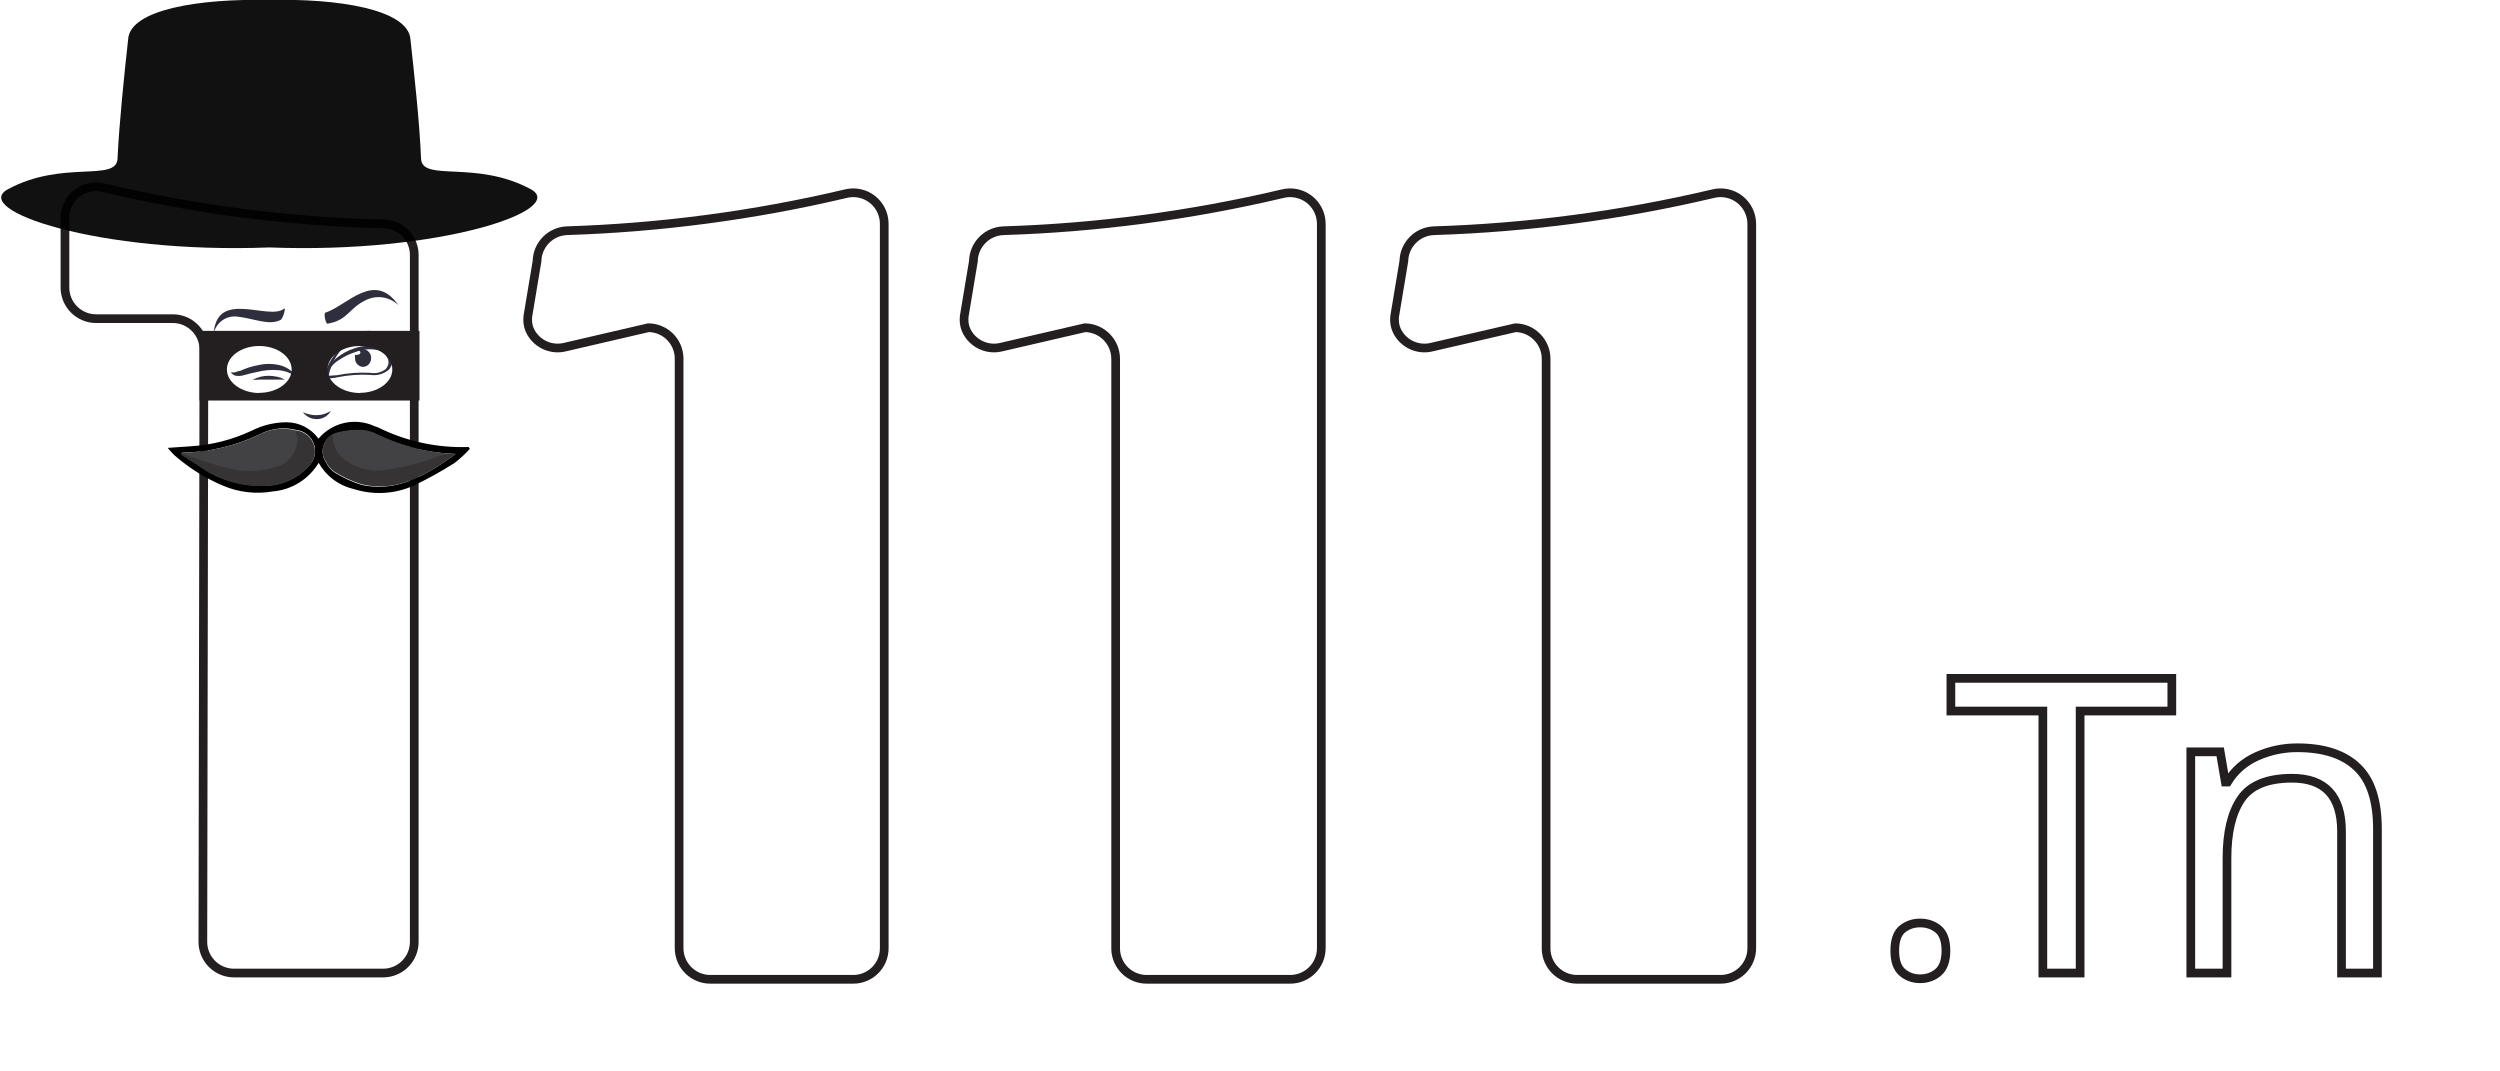
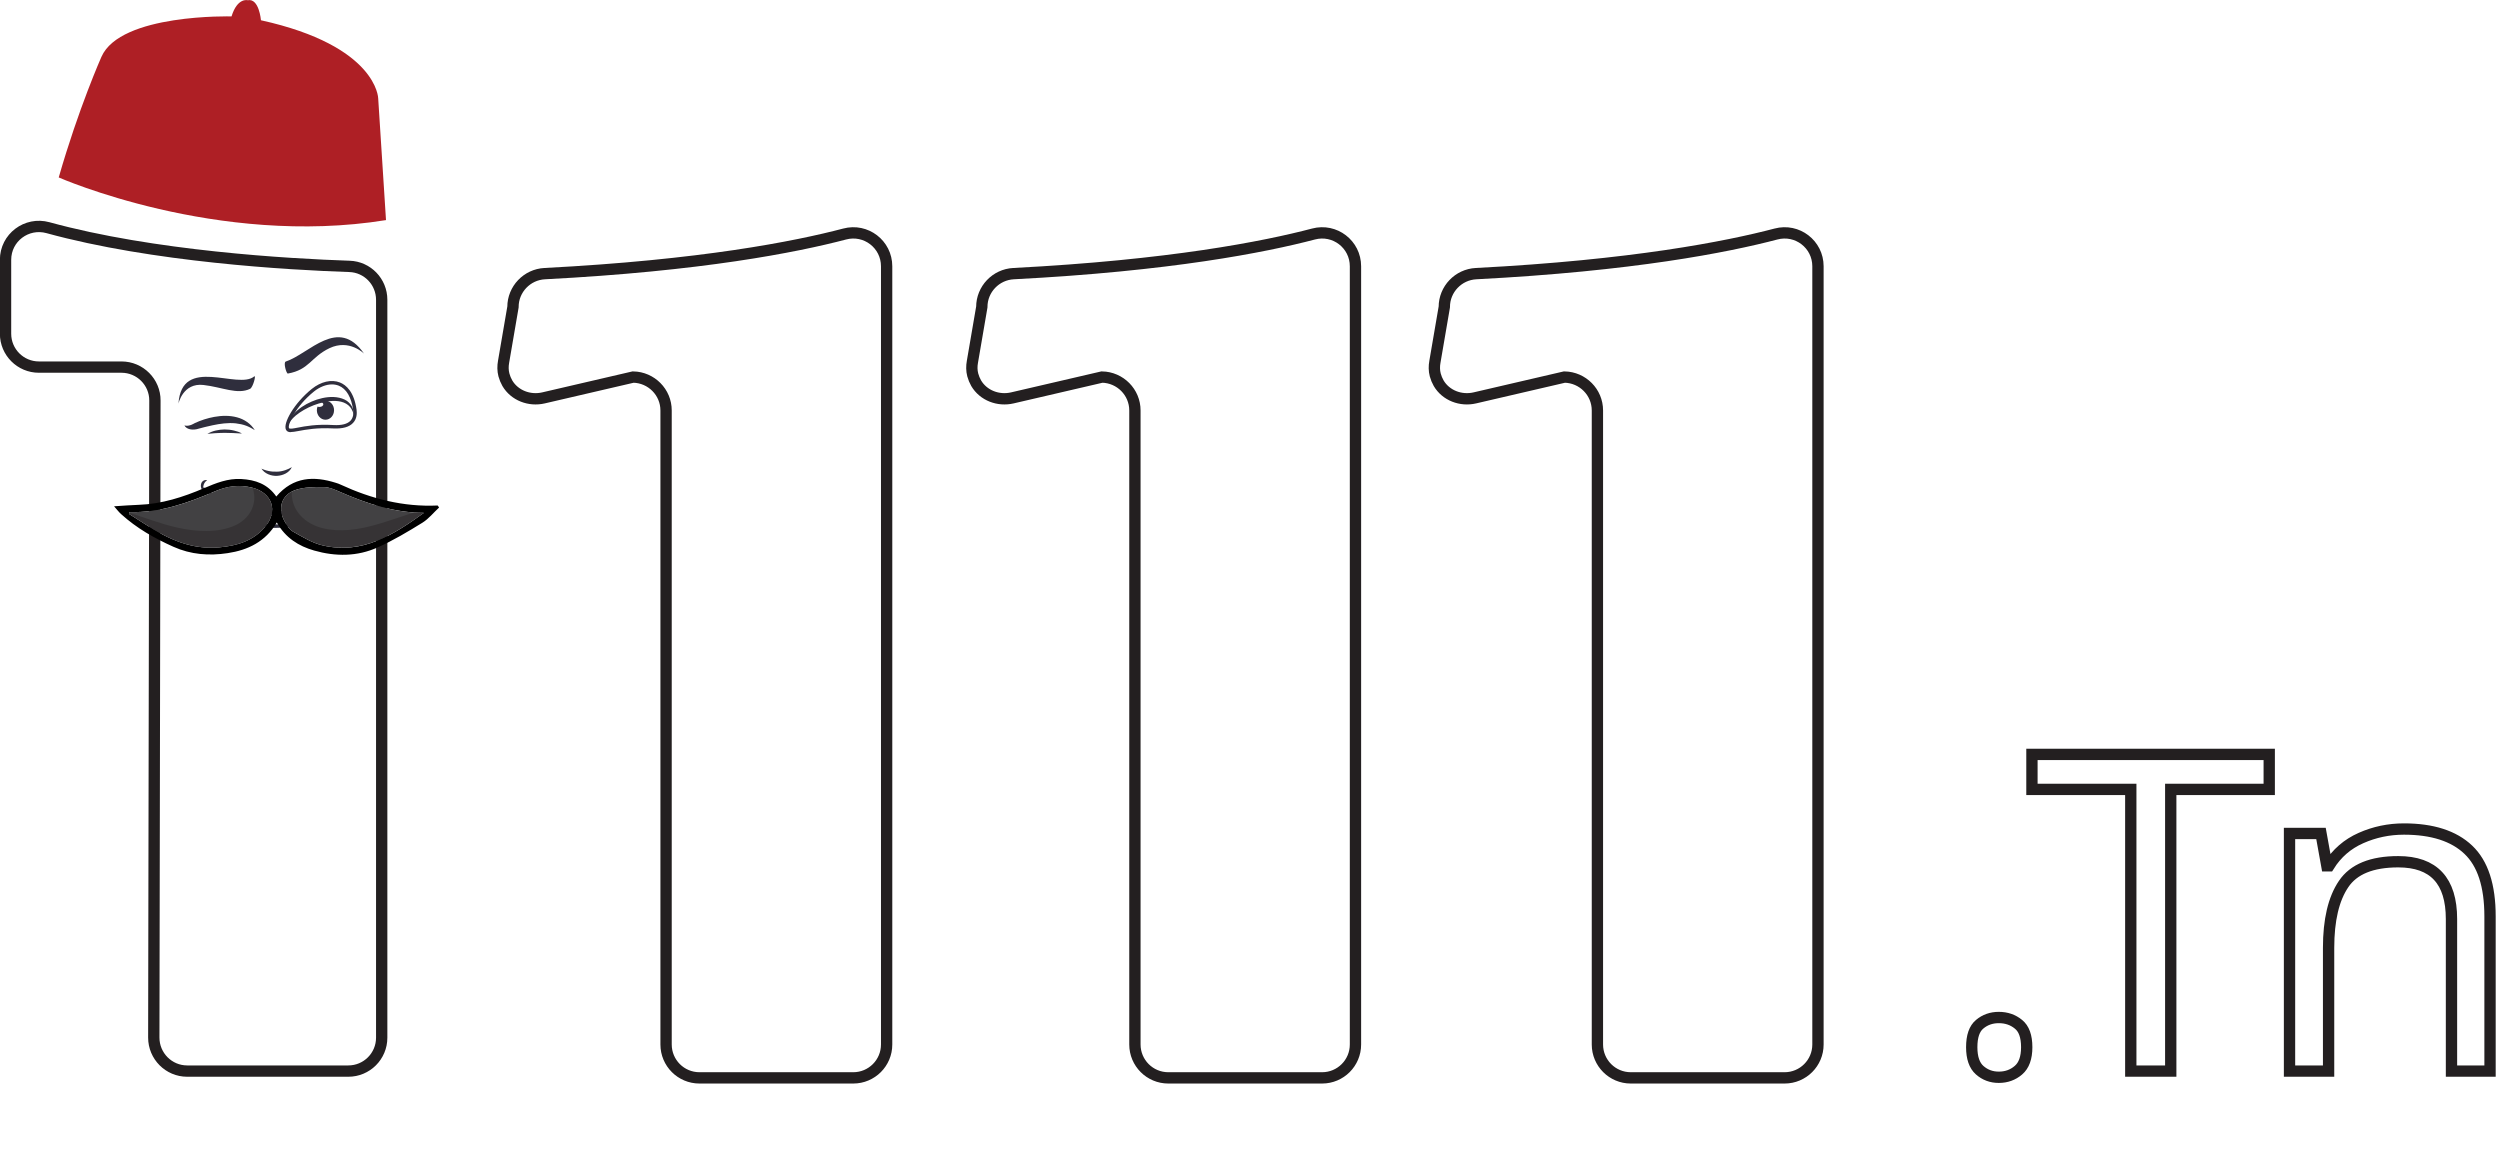
- <svg xmlns="http://www.w3.org/2000/svg" viewBox="0 0 143.57 61.46">
+ <svg xmlns="http://www.w3.org/2000/svg" id="Layer_2" data-name="Layer 2" viewBox="0 0 220.92 103.11">
  <defs>
-     <style>.cls-1{isolation:isolate;}.cls-2,.cls-3{fill:none;stroke:#231f20;stroke-width:0.5px;}.cls-2{stroke-miterlimit:10;}.cls-3{font-size:23.7px;font-family:Bastion;}.cls-4{fill:#2f2e3d;}.cls-5,.cls-6,.cls-7,.cls-9{fill-rule:evenodd;}.cls-6{fill:#424143;}.cls-7,.cls-9{fill:#231f20;}.cls-7{opacity:0.4;}.cls-8{fill:#111;mix-blend-mode:multiply;}</style>
+     <style>
+       .cls-1 {
+         stroke-miterlimit: 10;
+       }
+ 
+       .cls-1, .cls-2 {
+         fill: none;
+         stroke: #231f20;
+       }
+ 
+       .cls-3 {
+         fill: #ae1f25;
+       }
+ 
+       .cls-3, .cls-4, .cls-5, .cls-6, .cls-7 {
+         stroke-width: 0px;
+       }
+ 
+       .cls-4, .cls-6, .cls-7 {
+         fill-rule: evenodd;
+       }
+ 
+       .cls-5 {
+         fill: #2f2e3d;
+       }
+ 
+       .cls-2 {
+         font-family: BerlinSansFB-Reg, 'Berlin Sans FB';
+         font-size: 39.18px;
+       }
+ 
+       .cls-6 {
+         fill: #424143;
+       }
+ 
+       .cls-7 {
+         fill: #231f20;
+         opacity: .4;
+       }
+     </style>
  </defs>
-   <g class="cls-1">
-     <g id="Layer_2" data-name="Layer 2">
-       <g id="Layer_1-2" data-name="Layer 1">
-         <path class="cls-2" d="M40.81,56.24H49a1.78,1.78,0,0,0,1.78-1.78V12.86a1.78,1.78,0,0,0-2.24-1.73,80.79,80.79,0,0,1-16,2.12A1.79,1.79,0,0,0,30.84,15L30.34,18a1.65,1.65,0,0,0,0,.7,1.57,1.57,0,0,0,.18.44,1.76,1.76,0,0,0,1.94.79l4.78-1.11A1.78,1.78,0,0,1,39,20.56v33.9A1.79,1.79,0,0,0,40.81,56.24Z" />
-         <path class="cls-2" d="M65.87,56.24h8.22a1.79,1.79,0,0,0,1.79-1.78V12.86a1.79,1.79,0,0,0-2.25-1.73,80.67,80.67,0,0,1-16,2.12A1.79,1.79,0,0,0,55.9,15L55.4,18a1.65,1.65,0,0,0,0,.7,1.57,1.57,0,0,0,.18.44,1.76,1.76,0,0,0,1.94.79l4.79-1.11a1.79,1.79,0,0,1,1.76,1.78v33.9A1.78,1.78,0,0,0,65.87,56.24Z" />
-         <path class="cls-2" d="M90.59,56.24h8.22a1.79,1.79,0,0,0,1.79-1.78V12.86a1.79,1.79,0,0,0-2.25-1.73,80.79,80.79,0,0,1-16,2.12A1.79,1.79,0,0,0,80.62,15L80.12,18a1.65,1.65,0,0,0,0,.7,1.57,1.57,0,0,0,.18.44,1.76,1.76,0,0,0,1.94.79l4.79-1.11a1.79,1.79,0,0,1,1.76,1.78v33.9A1.78,1.78,0,0,0,90.59,56.24Z" />
-         <text class="cls-3" transform="translate(107.11 55.88)">.Tn</text>
-         <path class="cls-2" d="M13.44,55.88H22a1.79,1.79,0,0,0,1.79-1.79V14.65a1.78,1.78,0,0,0-1.73-1.79A77.07,77.07,0,0,1,6,10.79a1.79,1.79,0,0,0-2.27,1.72v4a1.79,1.79,0,0,0,1.79,1.79H9.92A1.79,1.79,0,0,1,11.71,20l-.06,34.05A1.79,1.79,0,0,0,13.44,55.88Z" />
-         <path class="cls-4" d="M19,21.72c-.12,0-.21,0-.25-.13-.17-.34.43-1.41,1.37-2.18a1.55,1.55,0,0,1,1.51-.34c.34.13.76.49.89,1.46a.81.81,0,0,1-.19.7,1.31,1.31,0,0,1-1.05.3,7.33,7.33,0,0,0-1.87.13A1.83,1.83,0,0,1,19,21.72Zm2.21-2.55a1.63,1.63,0,0,0-1,.38,3.13,3.13,0,0,0-1.33,2c0,.06.21,0,.46,0a7.61,7.61,0,0,1,1.92-.14,1.11,1.11,0,0,0,.91-.23.71.71,0,0,0,.14-.56,1.48,1.48,0,0,0-.78-1.31A.84.84,0,0,0,21.17,19.17Z" />
-         <path class="cls-4" d="M22.34,20.84a1.12,1.12,0,0,0-.2-.46.93.93,0,0,0-.48-.28,2.24,2.24,0,0,0-1.2.1,3.75,3.75,0,0,0-1,.48,1.57,1.57,0,0,0-.66.78,1.4,1.4,0,0,1,.53-.9A3.07,3.07,0,0,1,20.37,20a2.33,2.33,0,0,1,1.2-.1,1.08,1.08,0,0,1,.51.26.83.83,0,0,1,.25.48A1.48,1.48,0,0,1,22.34,20.84Z" />
-         <path class="cls-4" d="M12.27,19.17c.17-2.6,3.18-.72,4.05-1.45.11-.09-.06.59-.22.66-.68.33-1.49-.09-2.49-.2A1.23,1.23,0,0,0,12.27,19.17Z" />
-         <path class="cls-4" d="M22.88,17.53c-1.38-2-2.92,0-4.18.42-.14,0,0,.65.11.64C20,18.38,20,17.72,21,17.24A1.63,1.63,0,0,1,22.88,17.53Z" />
-         <path class="cls-4" d="M17.39,23.67a1.52,1.52,0,0,0,.36.12,1.44,1.44,0,0,0,.46.05,1.38,1.38,0,0,0,.45-.08A2.32,2.32,0,0,0,19,23.6a.92.92,0,0,1-.79.47A1,1,0,0,1,17.39,23.67Z" />
-         <path class="cls-4" d="M20.82,20.05a.42.42,0,0,0-.23.07.15.15,0,0,1,.11.12c0,.08-.09.14-.21.14h-.1a.54.54,0,0,0,0,.19.48.48,0,0,0,.46.5.48.48,0,0,0,.46-.5A.49.49,0,0,0,20.82,20.05Z" />
-         <path class="cls-4" d="M17,21.62a2.09,2.09,0,0,0-1-.36,3.64,3.64,0,0,0-1.23.1c-.29.06-.58.13-.86.21a1,1,0,0,1-.41,0,.43.43,0,0,1-.24-.2.5.5,0,0,0,.27,0l.17-.06.07,0h0a4,4,0,0,1,1.06-.34,2.65,2.65,0,0,1,1.22,0A1.55,1.55,0,0,1,17,21.62Z" />
-         <path class="cls-4" d="M14.5,21.82a1.86,1.86,0,0,1,.92-.24,3,3,0,0,1,.52.06,1.65,1.65,0,0,1,.42.16c-.31,0-.62,0-.93,0l-.51,0C14.78,21.8,14.64,21.82,14.5,21.82Z" />
-         <path class="cls-5" d="M18.29,25.19a2.72,2.72,0,0,1,3.19-.73l.24.09a10.83,10.83,0,0,0,5.19,1.12l.07.11a6.71,6.71,0,0,1-.88.81,21.51,21.51,0,0,1-2.39,1.32,4.83,4.83,0,0,1-3.41.17,3.1,3.1,0,0,1-2-1.5,3.4,3.4,0,0,1-2.62,1.64,5.07,5.07,0,0,1-2.9-.34A10.35,10.35,0,0,1,10,26.13c-.12-.11-.22-.24-.37-.41l1.32-.09a9.62,9.62,0,0,0,3.49-.89,4.47,4.47,0,0,1,2-.49A2.27,2.27,0,0,1,18.29,25.19Zm7.88.88A11.28,11.28,0,0,1,21.71,25a2.24,2.24,0,0,0-.88-.27,4.53,4.53,0,0,0-1.52.16,1.09,1.09,0,0,0-.57,1.69,1.28,1.28,0,0,0,.44.53,6.56,6.56,0,0,0,1.59.74C22.89,28.3,24.55,27.23,26.17,26.07ZM10.44,26s0,.06,0,.1l.9.57a6.1,6.1,0,0,0,3.91,1.21,3.4,3.4,0,0,0,2.46-1.1,1.21,1.21,0,0,0-.7-2.09A2.91,2.91,0,0,0,15,24.9,10.8,10.8,0,0,1,10.44,26Z" />
-         <path class="cls-6" d="M26.17,26.07c-1.62,1.16-3.28,2.23-5.4,1.74a6.56,6.56,0,0,1-1.59-.74,1.28,1.28,0,0,1-.44-.53,1.09,1.09,0,0,1,.57-1.69,4.53,4.53,0,0,1,1.52-.16,2.24,2.24,0,0,1,.88.27A11.28,11.28,0,0,0,26.17,26.07Z" />
-         <path class="cls-6" d="M10.44,26A10.8,10.8,0,0,0,15,24.9,2.91,2.91,0,0,1,17,24.72a1.21,1.21,0,0,1,.7,2.09,3.4,3.4,0,0,1-2.46,1.1,6.1,6.1,0,0,1-3.91-1.21l-.9-.57S10.43,26.06,10.44,26Z" />
-         <path class="cls-7" d="M25.36,26.14a14.8,14.8,0,0,1-3.2.84,3.11,3.11,0,0,1-2.6-.78,1.77,1.77,0,0,1-.45-1.26,1.09,1.09,0,0,0-.37,1.6,1.28,1.28,0,0,0,.44.53,6.56,6.56,0,0,0,1.59.74c2.12.49,3.78-.58,5.4-1.74l-.5,0Z" />
-         <path class="cls-7" d="M17,24.73c0,.12,0,.24.07.36a1.64,1.64,0,0,1-1,1.65,5.07,5.07,0,0,1-3.06.12c-.88-.2-1.72-.53-2.58-.8v.07l.9.57a6.1,6.1,0,0,0,3.91,1.21,3.4,3.4,0,0,0,2.46-1.1A1.21,1.21,0,0,0,17,24.73Z" />
-         <path class="cls-8" d="M15.43,0c3.95-.1,8,.53,8.14,2.25.22,2,.53,4.84.61,6.86.06,1.36,3.15.06,6.29,1.75,2.19,1.18-5.18,3.73-15,3.35-9.87.38-17.23-2.17-15-3.35,3.13-1.69,6.22-.39,6.28-1.75.09-2,.39-4.86.61-6.86C7.47.54,11.48-.09,15.43,0Z" />
-         <path class="cls-9" d="M11.46,19V23H24.09V19Zm3.43,3.57c-1,0-1.86-.6-1.86-1.35s.83-1.35,1.86-1.35,1.86.61,1.86,1.35S15.91,22.56,14.89,22.56Zm5.78,0c-1,0-1.86-.6-1.86-1.35s.83-1.35,1.86-1.35,1.86.61,1.86,1.35S21.69,22.56,20.67,22.56Z" />
+   <g id="Layer_1-2" data-name="Layer 1">
+     <g>
+       <path class="cls-1" d="M61.81,95.25h13.59c1.63,0,2.95-1.32,2.95-2.95V23.53c0-1.94-1.83-3.35-3.71-2.85-4.33,1.14-12.71,2.79-26.5,3.5-1.57.08-2.81,1.38-2.81,2.95l-.83,4.84c-.07.38-.07.78.03,1.16.07.26.17.5.3.73.64,1.09,1.96,1.59,3.2,1.3l7.92-1.84c1.61.03,2.91,1.34,2.91,2.95v56.03c0,1.63,1.32,2.95,2.95,2.95Z" />
+       <path class="cls-1" d="M103.24,95.25h13.59c1.63,0,2.95-1.32,2.95-2.95V23.53c0-1.94-1.83-3.35-3.71-2.85-4.33,1.14-12.71,2.79-26.5,3.5-1.57.08-2.81,1.38-2.81,2.95l-.83,4.84c-.07.38-.07.78.03,1.16.07.26.17.5.3.73.64,1.09,1.96,1.59,3.2,1.3l7.92-1.84c1.61.03,2.91,1.34,2.91,2.95v56.03c0,1.63,1.32,2.95,2.95,2.95Z" />
+       <path class="cls-1" d="M144.11,95.25h13.59c1.63,0,2.95-1.32,2.95-2.95V23.53c0-1.94-1.83-3.35-3.71-2.85-4.33,1.14-12.71,2.79-26.5,3.5-1.57.08-2.81,1.38-2.81,2.95l-.83,4.84c-.07.38-.07.78.03,1.16.07.26.17.5.3.73.64,1.09,1.96,1.59,3.2,1.3l7.92-1.84c1.61.03,2.91,1.34,2.91,2.95v56.03c0,1.63,1.32,2.95,2.95,2.95Z" />
+       <text class="cls-2" transform="translate(171.41 94.65)">
+         <tspan x="0" y="0">.Tn</tspan>
+       </text>
+       <path class="cls-3" d="M20.46,1.45s-9.82-.27-11.5,3.58c0,0-2.02,4.54-3.77,10.65,0,0,14.01,6.18,28.92,3.77l-.69-10.76s-.07-4.63-10.36-6.9c0,0-.16-1.97-1.17-1.77,0,0-.91-.26-1.43,1.43Z" />
+       <path class="cls-1" d="M16.56,94.65h14.22c1.63,0,2.95-1.32,2.95-2.95V26.49c0-1.59-1.26-2.9-2.85-2.95-5.39-.18-17.37-.87-26.64-3.42-1.89-.52-3.75.88-3.75,2.84v6.53c0,1.63,1.32,2.95,2.95,2.95h7.3c1.63,0,2.96,1.33,2.95,2.96l-.1,56.29c0,1.63,1.32,2.96,2.95,2.96Z" />
+       <g>
+         <path class="cls-5" d="M25.69,38.19c-.2,0-.34-.06-.42-.22-.28-.56.71-2.33,2.28-3.6.81-.65,1.74-.87,2.49-.57.55.22,1.25.82,1.47,2.41.04.33.03.8-.31,1.16-.34.37-.93.53-1.75.49-1.46-.08-2.44.11-3.09.23-.27.05-.5.09-.67.09ZM29.34,33.97c-.52,0-1.09.22-1.6.63-1.63,1.32-2.35,2.93-2.2,3.23.05.1.35.04.77-.04.66-.13,1.67-.32,3.16-.23.72.04,1.23-.09,1.51-.39.25-.28.27-.65.23-.92-.16-1.15-.6-1.9-1.28-2.17-.18-.07-.38-.11-.59-.11Z" />
+         <path class="cls-5" d="M31.28,36.72c-.07-.27-.16-.53-.34-.75-.2-.24-.48-.39-.79-.47-.65-.16-1.36-.03-1.99.16-.59.18-1.17.45-1.68.8-.47.32-.9.73-1.09,1.28.05-.6.45-1.1.89-1.48.5-.43,1.1-.74,1.72-.95.63-.2,1.33-.31,1.99-.16.3.07.63.2.85.43.22.21.36.49.41.79.02.12.02.23.02.35Z" />
+       </g>
+       <path class="cls-5" d="M15.77,35.67c.29-4.3,5.26-1.19,6.7-2.41.18-.15-.11.97-.37,1.1-1.12.54-2.46-.15-4.12-.34-1.82-.21-2.21,1.65-2.21,1.65Z" />
+       <path class="cls-5" d="M32.17,31.25c-2.29-3.32-4.83.01-6.92.7-.23.08.06,1.09.19,1.06,1.9-.34,2.01-1.44,3.67-2.24,1.76-.84,3.06.48,3.06.48Z" />
+       <path class="cls-5" d="M23.09,41.41c.2.08.39.16.6.2.25.06.51.08.77.07.25,0,.5-.05.74-.13.21-.07.4-.16.59-.27-.22.49-.78.74-1.3.77-.52.03-1.12-.19-1.4-.66Z" />
+       <path class="cls-5" d="M28.76,35.42c-.14,0-.27.04-.38.11.11.04.19.11.19.2,0,.13-.15.23-.34.23-.06,0-.12-.01-.17-.03-.04.1-.06.2-.06.32,0,.46.34.84.76.84s.76-.37.76-.84-.34-.84-.76-.84Z" />
+       <path class="cls-5" d="M22.52,38.01c-.24-.14-.48-.28-.74-.38-.31-.12-.63-.18-.95-.22-.68-.07-1.38.03-2.04.17-.48.1-.95.22-1.42.35-.22.04-.45.05-.67-.02-.15-.05-.34-.16-.4-.32.14.05.3.04.45,0,.09-.02.19-.05.27-.1.04-.02.08-.04.12-.06,0,0,.06-.03.05-.03.55-.26,1.14-.45,1.74-.56.67-.12,1.36-.14,2.02.04.64.17,1.21.56,1.56,1.12Z" />
+       <path class="cls-5" d="M18.31,38.35c.46-.28,1-.39,1.53-.4.29,0,.57.03.85.1.24.06.48.13.69.26-.51-.03-1.03-.06-1.54-.06-.28,0-.56.02-.83.03-.23.01-.47.05-.7.06Z" />
+       <path class="cls-5" d="M20.65,45.68c.6.19,1.21.33,1.83.45.7.13,1.42.21,2.14.21.55,0,1.08-.07,1.62-.17.3-.05.6-.13.89-.23.24-.08.49-.16.72-.28-.19.15-.42.27-.64.38-.31.15-.64.26-.98.35-.62.17-1.28.26-1.92.26-.71,0-1.41-.12-2.09-.32-.3-.09-.6-.19-.89-.32-.23-.1-.46-.2-.67-.33Z" />
+       <path class="cls-5" d="M29.45,43.86c.53-.17.82.59.54.97-.06-.18-.09-.37-.17-.55-.04-.09-.09-.17-.16-.25-.07-.07-.14-.11-.22-.17Z" />
+       <path class="cls-5" d="M18.31,42.44c-.06.05-.12.08-.17.14-.06.08-.11.15-.14.25-.05.16-.06.34-.1.5-.16-.16-.19-.43-.11-.63.08-.2.3-.33.51-.26Z" />
+       <path class="cls-5" d="M18.06,43.1c.21.19.45.34.69.48.29.17.59.32.89.46.64.29,1.31.5,1.98.67.63.17,1.29.27,1.94.35.58.07,1.18.11,1.77.12,1.4.03,2.8-.1,4.15-.48.07-.02.13-.03.19-.07.04-.03.09-.06.14-.06.06,0,.11.05.11.11,0,.06-.06.09-.12.1-.04,0-.07,0-.11,0-.04,0-.07.02-.11.03-.08.03-.16.05-.23.08-.16.05-.32.1-.48.14-.68.18-1.36.32-2.05.41-1.43.18-2.88.14-4.3-.14-.69-.14-1.36-.35-2.01-.61-.64-.25-1.25-.58-1.83-.95-.2-.13-.39-.28-.59-.41-.05-.03-.15-.07-.18-.13-.03-.09.08-.17.16-.11Z" />
+       <g>
+         <g>
+           <path class="cls-4" d="M24.42,43.87c1.5-1.75,3.31-1.82,5.27-1.2.14.04.27.09.4.15,2.72,1.26,5.56,1.99,8.59,1.85.04.06.08.12.12.18-.49.45-.92,1-1.47,1.34-1.28.79-2.58,1.57-3.95,2.18-1.81.82-3.73.82-5.62.28-1.37-.39-2.53-1.12-3.3-2.48-1,1.7-2.55,2.44-4.34,2.71-1.64.25-3.25.13-4.79-.56-1.68-.75-3.27-1.65-4.64-2.9-.2-.18-.36-.4-.61-.68.82-.05,1.5-.11,2.18-.13,2.03-.07,3.92-.68,5.77-1.47,1.05-.45,2.11-.88,3.29-.81,1.24.07,2.32.43,3.1,1.55ZM37.46,45.32c-2.63-.01-5.03-.81-7.39-1.84-.46-.2-.97-.43-1.45-.44-.84-.01-1.73,0-2.51.26-1.25.43-1.61,1.64-.94,2.8.19.33.42.71.73.88.84.47,1.7,1.01,2.63,1.22,3.51.82,6.25-.95,8.93-2.88ZM11.44,45.25c0,.06-.02.11-.03.17.49.31.99.62,1.48.94,1.97,1.28,4.04,2.23,6.47,2.01,1.57-.14,3.02-.56,4.07-1.82,1.18-1.41.62-3.01-1.16-3.46-1.12-.28-2.19-.13-3.23.31-2.43,1.04-4.89,1.93-7.6,1.85Z" />
+           <path class="cls-6" d="M37.46,45.32c-2.68,1.92-5.42,3.69-8.93,2.88-.92-.21-1.78-.75-2.63-1.22-.31-.17-.54-.55-.73-.88-.66-1.15-.31-2.37.94-2.8.78-.27,1.67-.27,2.51-.26.49,0,.99.24,1.45.44,2.35,1.03,4.76,1.83,7.39,1.84Z" />
+           <path class="cls-6" d="M11.44,45.25c2.71.08,5.18-.81,7.6-1.85,1.04-.45,2.11-.6,3.23-.31,1.78.45,2.34,2.05,1.16,3.46-1.05,1.26-2.51,1.68-4.07,1.82-2.43.22-4.5-.73-6.47-2.01-.49-.32-.99-.63-1.48-.94,0-.06.02-.11.03-.17Z" />
+         </g>
+         <path class="cls-7" d="M36.11,45.44c-1.73.55-3.45,1.24-5.28,1.39-1.52.12-3.22-.1-4.3-1.3-.53-.58-.78-1.34-.75-2.09-.98.52-1.21,1.61-.61,2.65.19.33.42.71.73.88.84.47,1.7,1.01,2.63,1.22,3.51.82,6.25-.95,8.93-2.88-.28,0-.56-.01-.84-.03-.17.05-.34.1-.51.15Z" />
+         <path class="cls-7" d="M22.34,43.1c.05.2.09.4.12.61.12,1.21-.61,2.23-1.69,2.72-1.54.69-3.46.56-5.07.2-1.45-.32-2.84-.87-4.26-1.31,0,.03-.01.07-.02.1.49.31.99.62,1.48.94,1.97,1.28,4.04,2.23,6.47,2.01,1.57-.14,3.02-.56,4.07-1.82,1.16-1.39.63-2.97-1.1-3.44Z" />
      </g>
    </g>
  </g>
</svg>
